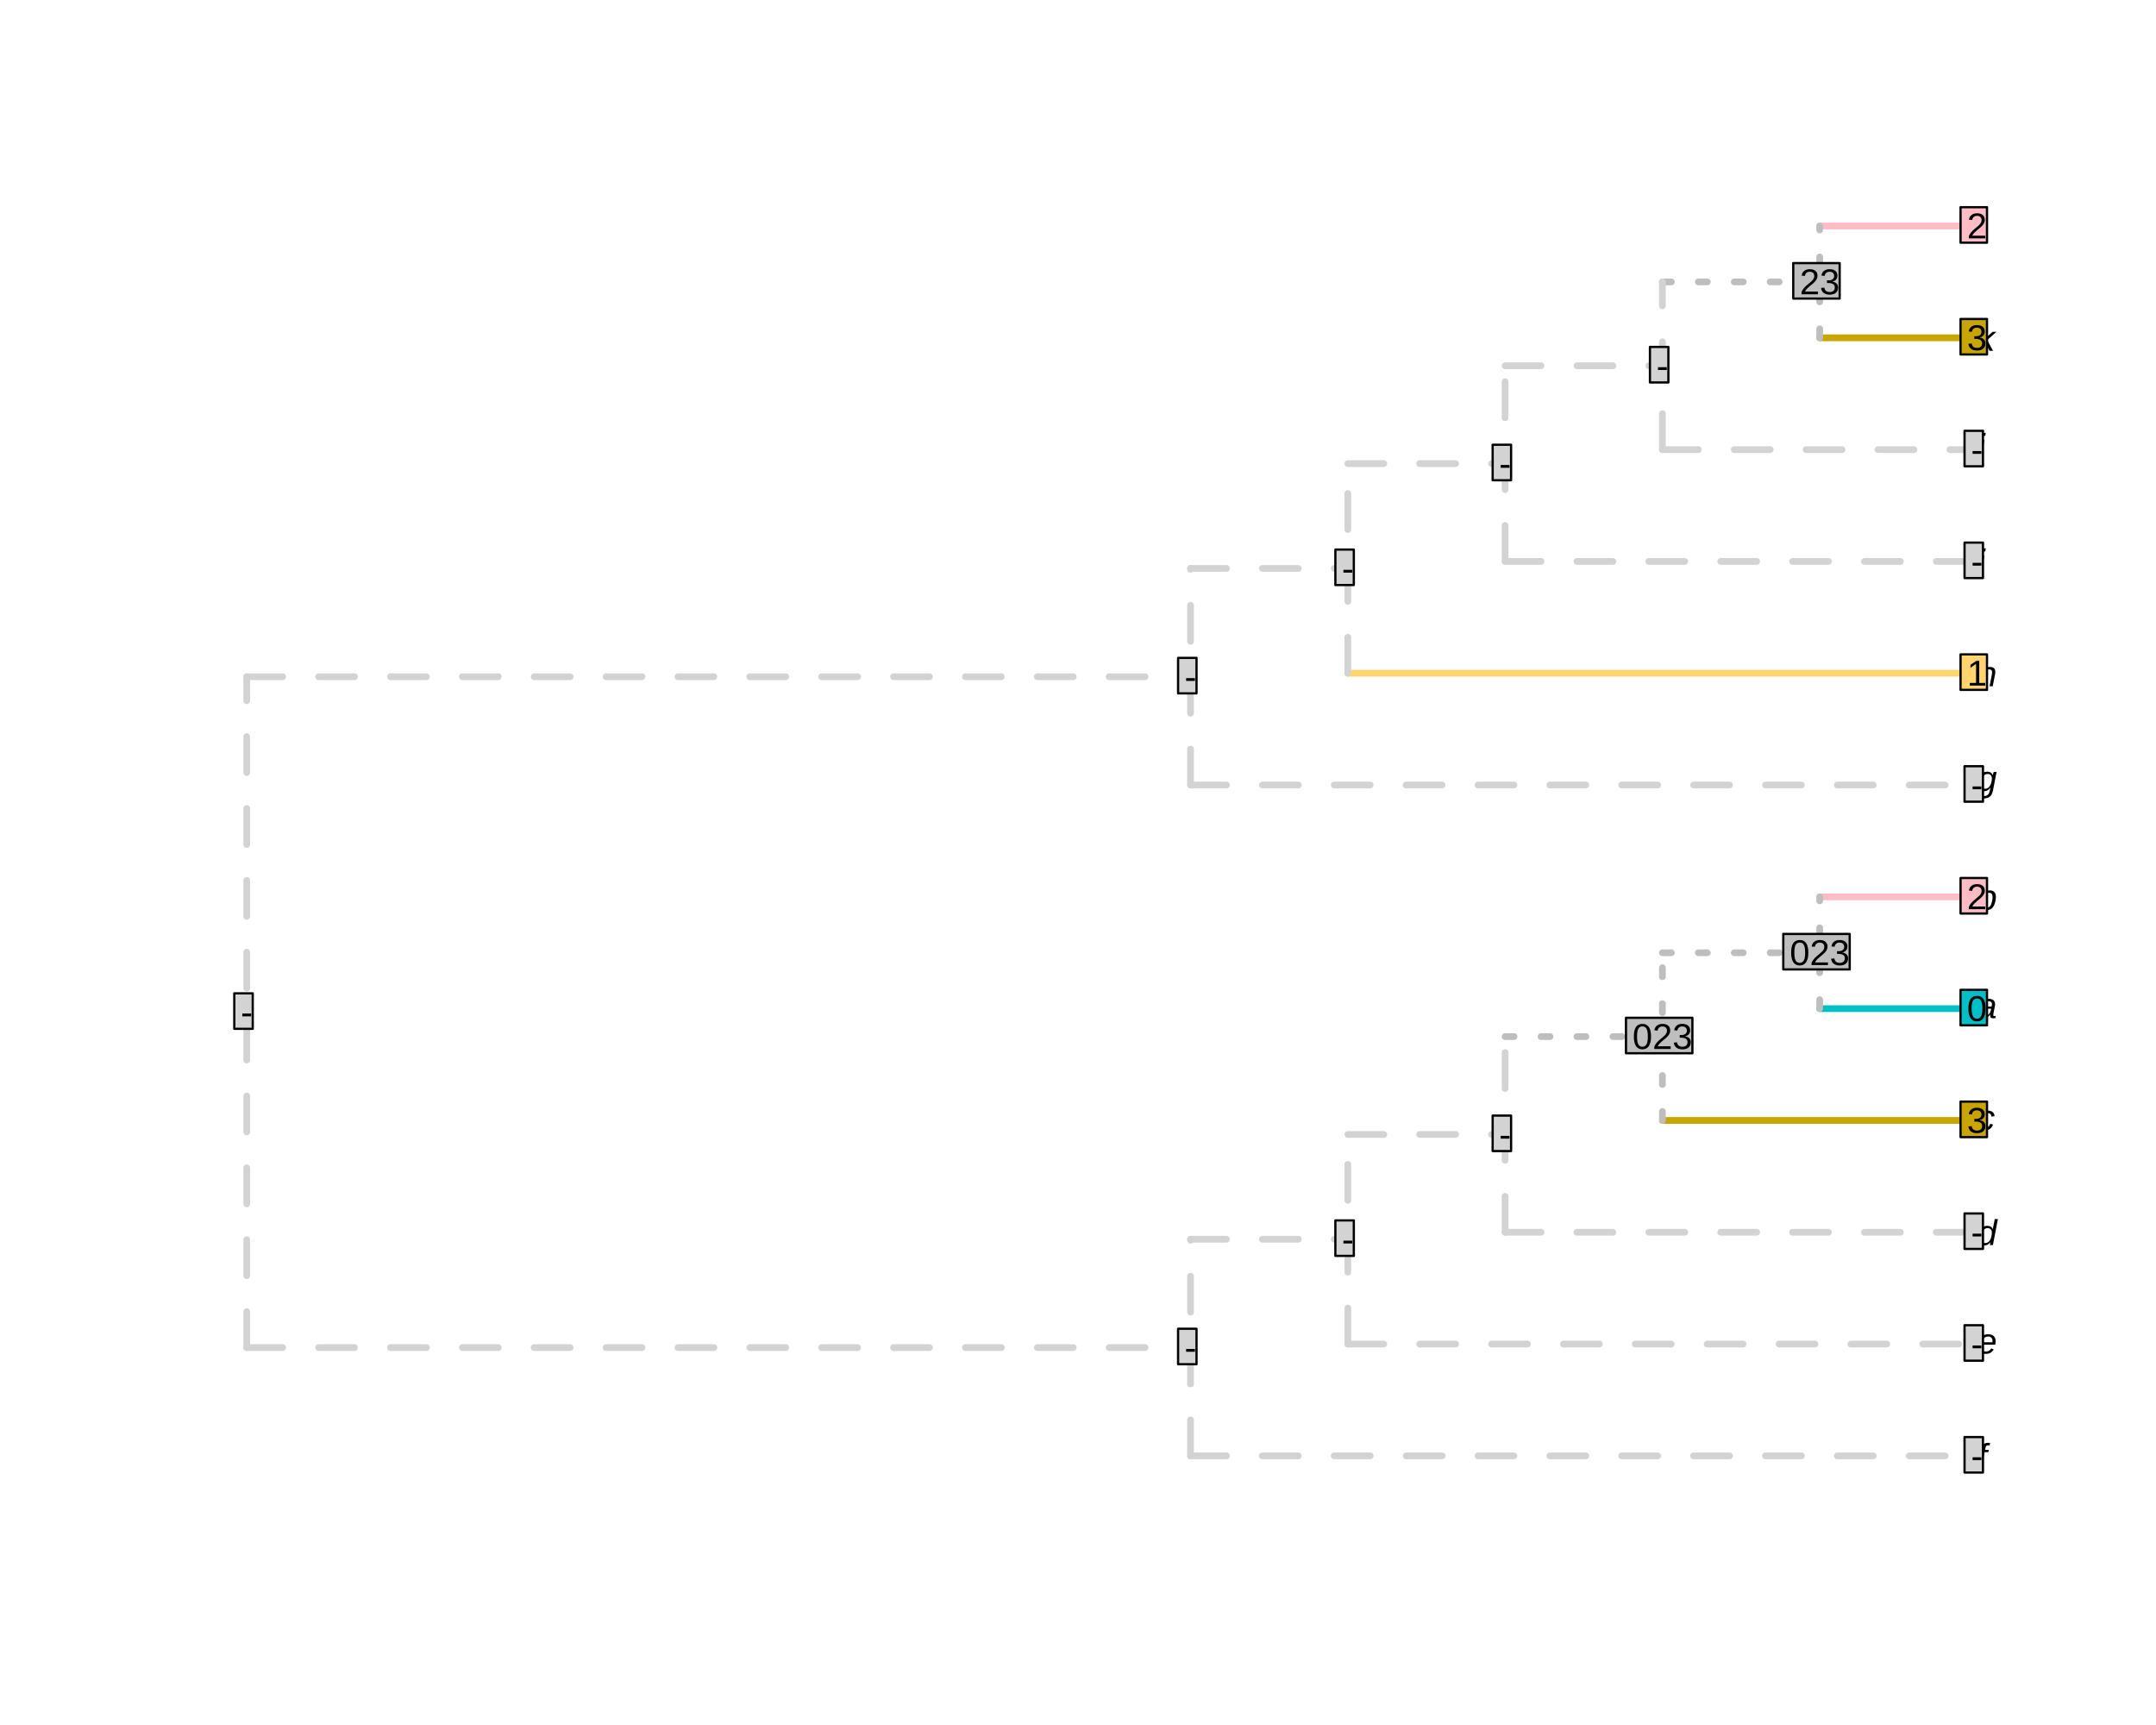
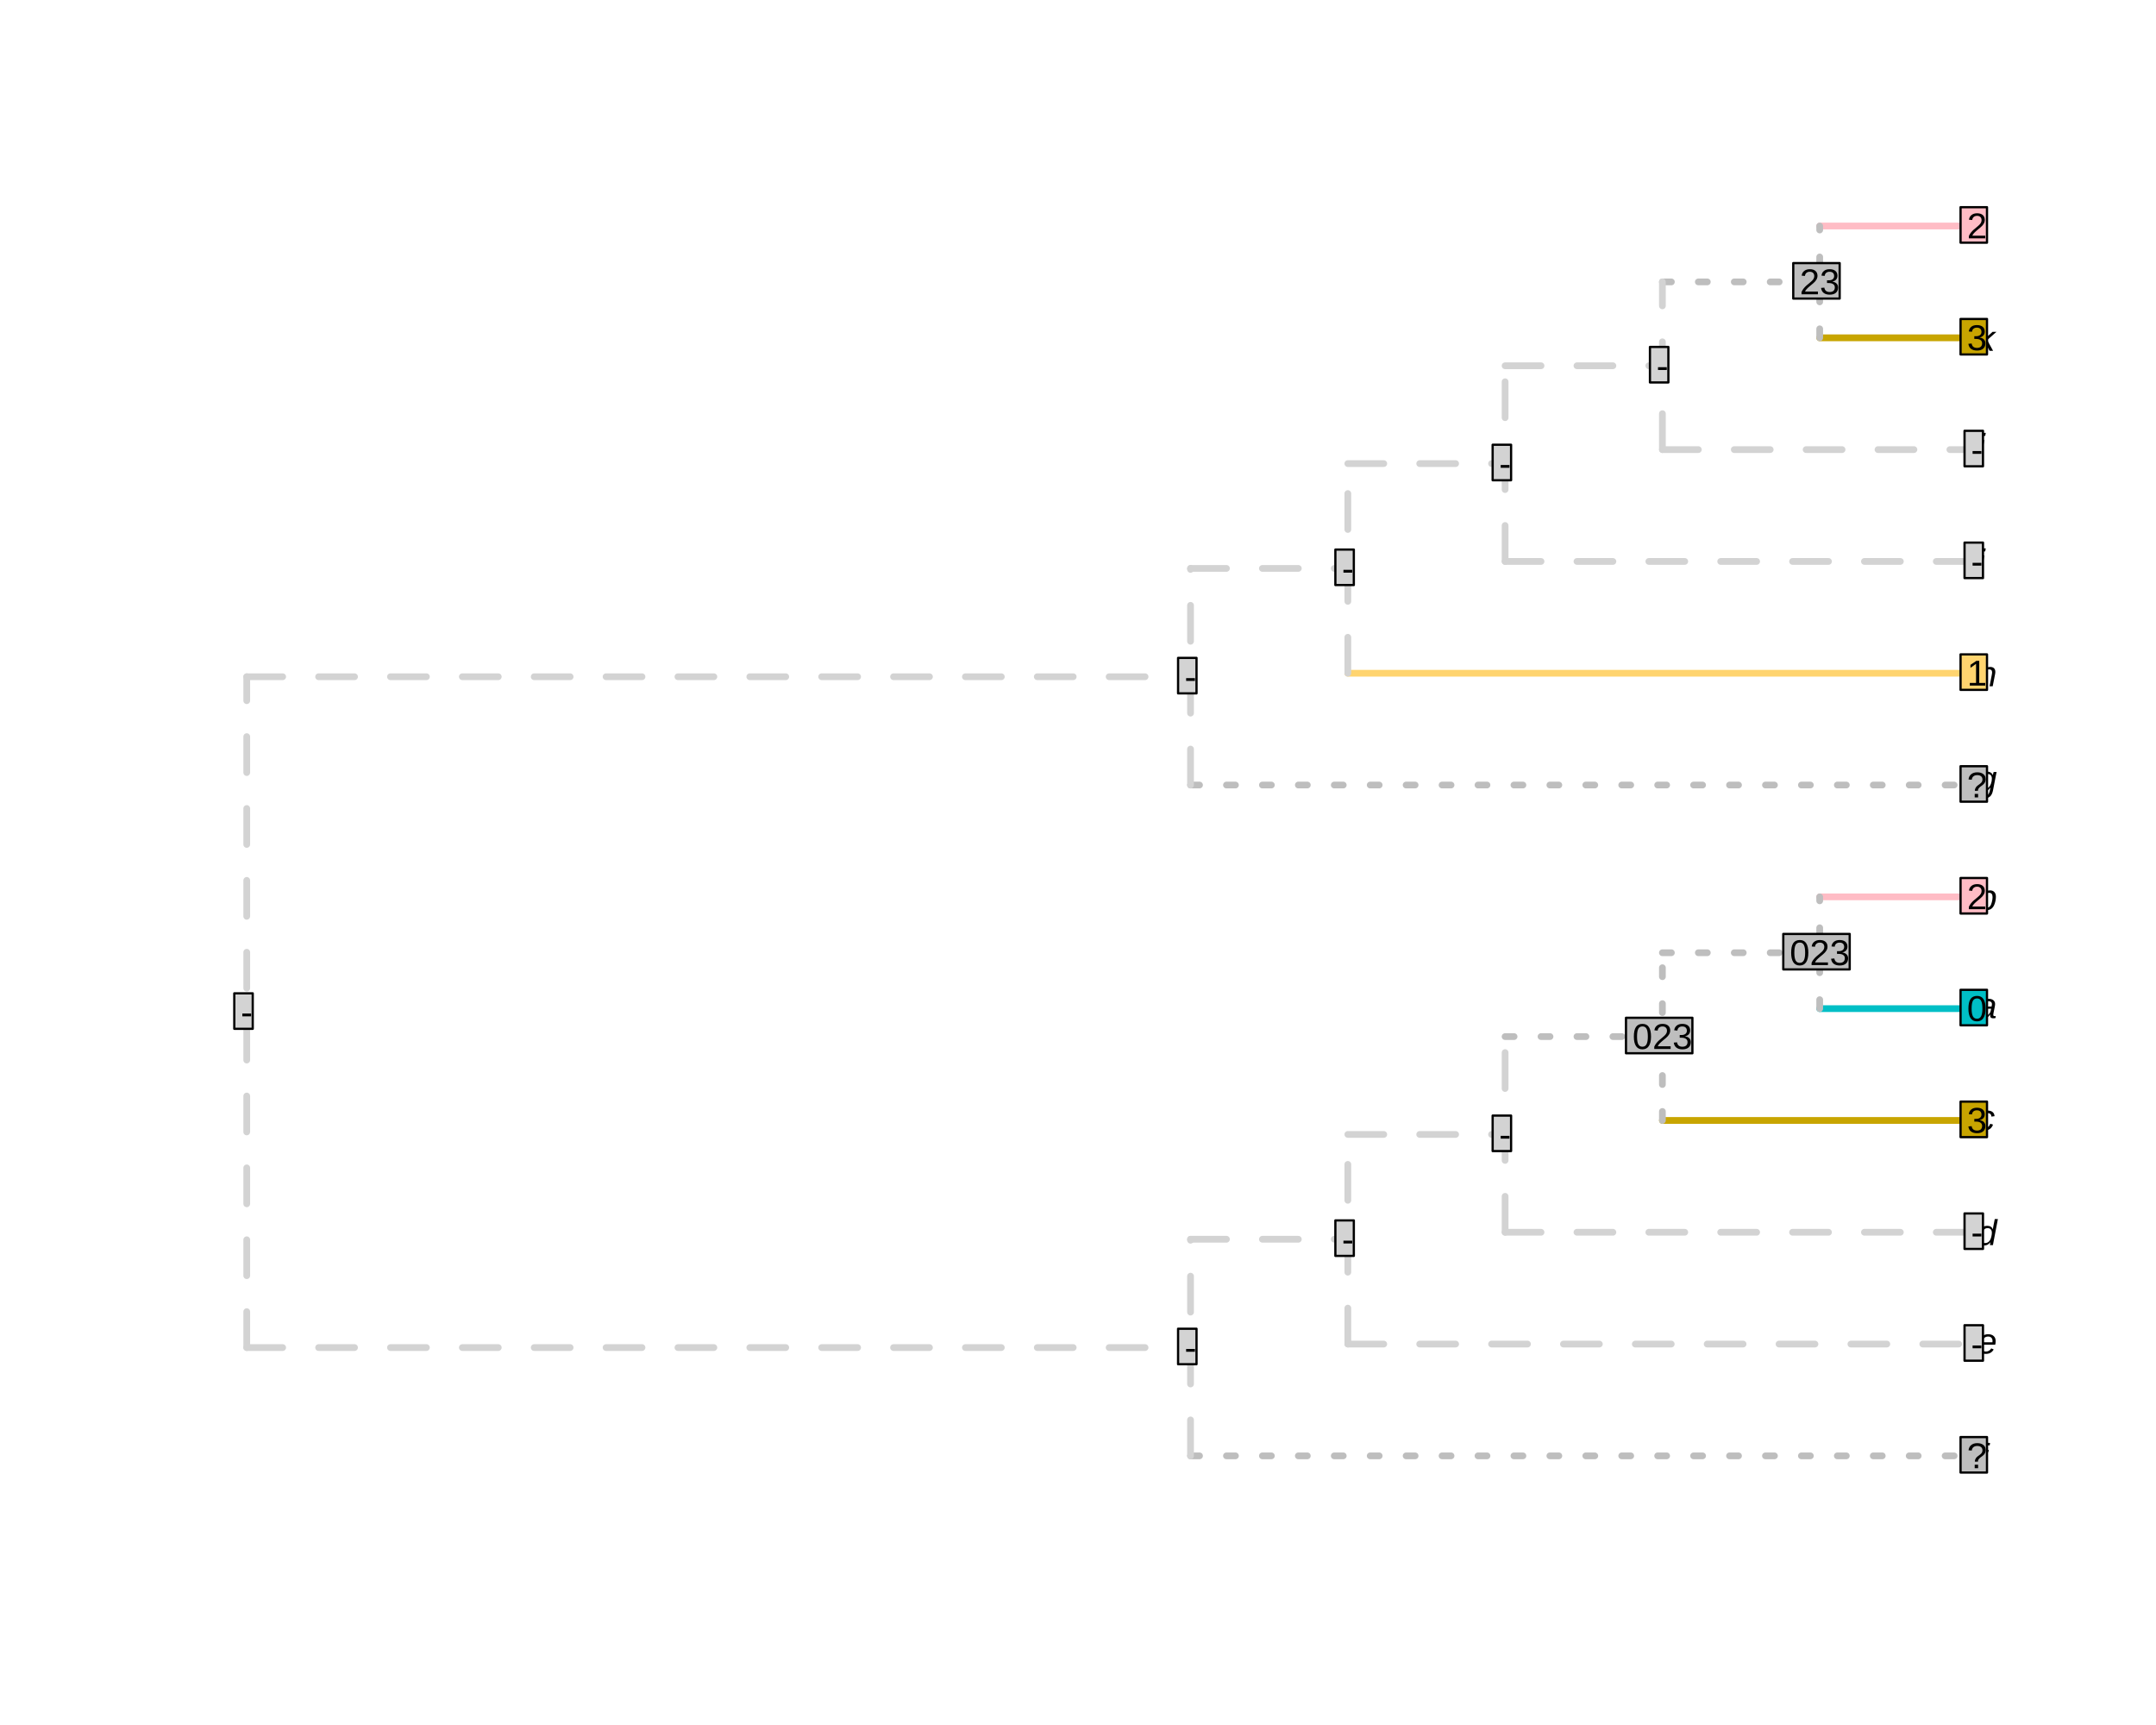
<svg xmlns="http://www.w3.org/2000/svg" viewBox="0 0 720.00 576.00">
  <defs>
    <style type="text/css">
    line, polyline, polygon, path, rect, circle {
      fill: none;
      stroke: #000000;
      stroke-linecap: round;
      stroke-linejoin: round;
      stroke-miterlimit: 10.00;
    }
  </style>
  </defs>
  <rect width="100%" height="100%" style="stroke: none; fill: #FFFFFF;" />
  <defs>
    <clipPath id="cpNTkuMDR8Njg5Ljc2fDUwMi41Nnw1OS4wNA==">
      <rect x="59.04" y="59.04" width="630.72" height="443.52" />
    </clipPath>
  </defs>
  <line x1="82.40" y1="449.97" x2="397.58" y2="449.97" style="stroke-width: 2.25; stroke: #D3D3D3; stroke-dasharray: 12.00,12.00;" clip-path="url(#cpNTkuMDR8Njg5Ljc2fDUwMi41Nnw1OS4wNA==)" />
-   <line x1="397.58" y1="486.13" x2="660.22" y2="486.13" style="stroke-width: 2.25; stroke: #D3D3D3; stroke-dasharray: 12.00,12.00;" clip-path="url(#cpNTkuMDR8Njg5Ljc2fDUwMi41Nnw1OS4wNA==)" />
+   <line x1="397.58" y1="486.13" x2="660.22" y2="486.13" style="stroke-width: 2.25; stroke: #BEBEBE; stroke-dasharray: 3.00,9.00;" clip-path="url(#cpNTkuMDR8Njg5Ljc2fDUwMi41Nnw1OS4wNA==)" />
  <line x1="397.58" y1="413.80" x2="450.11" y2="413.80" style="stroke-width: 2.25; stroke: #D3D3D3; stroke-dasharray: 12.00,12.00;" clip-path="url(#cpNTkuMDR8Njg5Ljc2fDUwMi41Nnw1OS4wNA==)" />
  <line x1="450.11" y1="448.80" x2="660.22" y2="448.80" style="stroke-width: 2.25; stroke: #D3D3D3; stroke-dasharray: 12.00,12.00;" clip-path="url(#cpNTkuMDR8Njg5Ljc2fDUwMi41Nnw1OS4wNA==)" />
  <line x1="450.11" y1="378.80" x2="502.63" y2="378.80" style="stroke-width: 2.25; stroke: #D3D3D3; stroke-dasharray: 12.00,12.00;" clip-path="url(#cpNTkuMDR8Njg5Ljc2fDUwMi41Nnw1OS4wNA==)" />
  <line x1="502.63" y1="411.47" x2="660.22" y2="411.47" style="stroke-width: 2.25; stroke: #D3D3D3; stroke-dasharray: 12.00,12.00;" clip-path="url(#cpNTkuMDR8Njg5Ljc2fDUwMi41Nnw1OS4wNA==)" />
  <line x1="502.63" y1="346.13" x2="555.16" y2="346.13" style="stroke-width: 2.25; stroke: #BEBEBE; stroke-dasharray: 3.00,9.00;" clip-path="url(#cpNTkuMDR8Njg5Ljc2fDUwMi41Nnw1OS4wNA==)" />
  <line x1="555.16" y1="374.13" x2="660.22" y2="374.13" style="stroke-width: 2.25; stroke: #C8A500;" clip-path="url(#cpNTkuMDR8Njg5Ljc2fDUwMi41Nnw1OS4wNA==)" />
  <line x1="555.16" y1="318.13" x2="607.69" y2="318.13" style="stroke-width: 2.25; stroke: #BEBEBE; stroke-dasharray: 3.00,9.00;" clip-path="url(#cpNTkuMDR8Njg5Ljc2fDUwMi41Nnw1OS4wNA==)" />
  <line x1="607.69" y1="336.80" x2="660.22" y2="336.80" style="stroke-width: 2.25; stroke: #00BFC6;" clip-path="url(#cpNTkuMDR8Njg5Ljc2fDUwMi41Nnw1OS4wNA==)" />
  <line x1="607.69" y1="299.47" x2="660.22" y2="299.47" style="stroke-width: 2.25; stroke: #FFBCC5;" clip-path="url(#cpNTkuMDR8Njg5Ljc2fDUwMi41Nnw1OS4wNA==)" />
  <line x1="82.40" y1="225.97" x2="397.58" y2="225.97" style="stroke-width: 2.25; stroke: #D3D3D3; stroke-dasharray: 12.00,12.00;" clip-path="url(#cpNTkuMDR8Njg5Ljc2fDUwMi41Nnw1OS4wNA==)" />
-   <line x1="397.58" y1="262.13" x2="660.22" y2="262.13" style="stroke-width: 2.25; stroke: #D3D3D3; stroke-dasharray: 12.00,12.00;" clip-path="url(#cpNTkuMDR8Njg5Ljc2fDUwMi41Nnw1OS4wNA==)" />
+   <line x1="397.58" y1="262.13" x2="660.22" y2="262.13" style="stroke-width: 2.25; stroke: #BEBEBE; stroke-dasharray: 3.00,9.00;" clip-path="url(#cpNTkuMDR8Njg5Ljc2fDUwMi41Nnw1OS4wNA==)" />
  <line x1="397.58" y1="189.80" x2="450.11" y2="189.80" style="stroke-width: 2.25; stroke: #D3D3D3; stroke-dasharray: 12.00,12.00;" clip-path="url(#cpNTkuMDR8Njg5Ljc2fDUwMi41Nnw1OS4wNA==)" />
  <line x1="450.11" y1="224.80" x2="660.22" y2="224.80" style="stroke-width: 2.25; stroke: #FFD46F;" clip-path="url(#cpNTkuMDR8Njg5Ljc2fDUwMi41Nnw1OS4wNA==)" />
  <line x1="450.11" y1="154.80" x2="502.63" y2="154.80" style="stroke-width: 2.25; stroke: #D3D3D3; stroke-dasharray: 12.00,12.00;" clip-path="url(#cpNTkuMDR8Njg5Ljc2fDUwMi41Nnw1OS4wNA==)" />
  <line x1="502.63" y1="187.47" x2="660.22" y2="187.47" style="stroke-width: 2.25; stroke: #D3D3D3; stroke-dasharray: 12.00,12.00;" clip-path="url(#cpNTkuMDR8Njg5Ljc2fDUwMi41Nnw1OS4wNA==)" />
  <line x1="502.63" y1="122.13" x2="555.16" y2="122.13" style="stroke-width: 2.25; stroke: #D3D3D3; stroke-dasharray: 12.00,12.00;" clip-path="url(#cpNTkuMDR8Njg5Ljc2fDUwMi41Nnw1OS4wNA==)" />
  <line x1="555.16" y1="150.13" x2="660.22" y2="150.13" style="stroke-width: 2.25; stroke: #D3D3D3; stroke-dasharray: 12.00,12.00;" clip-path="url(#cpNTkuMDR8Njg5Ljc2fDUwMi41Nnw1OS4wNA==)" />
  <line x1="555.16" y1="94.13" x2="607.69" y2="94.13" style="stroke-width: 2.25; stroke: #BEBEBE; stroke-dasharray: 3.00,9.00;" clip-path="url(#cpNTkuMDR8Njg5Ljc2fDUwMi41Nnw1OS4wNA==)" />
  <line x1="607.69" y1="112.80" x2="660.22" y2="112.80" style="stroke-width: 2.25; stroke: #C8A500;" clip-path="url(#cpNTkuMDR8Njg5Ljc2fDUwMi41Nnw1OS4wNA==)" />
  <line x1="607.69" y1="75.47" x2="660.22" y2="75.47" style="stroke-width: 2.25; stroke: #FFBCC5;" clip-path="url(#cpNTkuMDR8Njg5Ljc2fDUwMi41Nnw1OS4wNA==)" />
  <line x1="82.40" y1="449.97" x2="82.40" y2="225.97" style="stroke-width: 2.25; stroke: #D3D3D3; stroke-dasharray: 12.00,12.00;" clip-path="url(#cpNTkuMDR8Njg5Ljc2fDUwMi41Nnw1OS4wNA==)" />
  <line x1="397.58" y1="486.13" x2="397.58" y2="413.80" style="stroke-width: 2.25; stroke: #D3D3D3; stroke-dasharray: 12.00,12.00;" clip-path="url(#cpNTkuMDR8Njg5Ljc2fDUwMi41Nnw1OS4wNA==)" />
  <line x1="450.11" y1="448.80" x2="450.11" y2="378.80" style="stroke-width: 2.25; stroke: #D3D3D3; stroke-dasharray: 12.00,12.00;" clip-path="url(#cpNTkuMDR8Njg5Ljc2fDUwMi41Nnw1OS4wNA==)" />
  <line x1="502.63" y1="411.47" x2="502.63" y2="346.13" style="stroke-width: 2.25; stroke: #D3D3D3; stroke-dasharray: 12.00,12.00;" clip-path="url(#cpNTkuMDR8Njg5Ljc2fDUwMi41Nnw1OS4wNA==)" />
  <line x1="555.16" y1="374.13" x2="555.16" y2="318.13" style="stroke-width: 2.25; stroke: #BEBEBE; stroke-dasharray: 3.00,9.00;" clip-path="url(#cpNTkuMDR8Njg5Ljc2fDUwMi41Nnw1OS4wNA==)" />
  <line x1="607.69" y1="336.80" x2="607.69" y2="299.47" style="stroke-width: 2.25; stroke: #BEBEBE; stroke-dasharray: 3.00,9.00;" clip-path="url(#cpNTkuMDR8Njg5Ljc2fDUwMi41Nnw1OS4wNA==)" />
  <line x1="397.58" y1="262.13" x2="397.58" y2="189.80" style="stroke-width: 2.25; stroke: #D3D3D3; stroke-dasharray: 12.00,12.00;" clip-path="url(#cpNTkuMDR8Njg5Ljc2fDUwMi41Nnw1OS4wNA==)" />
  <line x1="450.11" y1="224.80" x2="450.11" y2="154.80" style="stroke-width: 2.25; stroke: #D3D3D3; stroke-dasharray: 12.00,12.00;" clip-path="url(#cpNTkuMDR8Njg5Ljc2fDUwMi41Nnw1OS4wNA==)" />
  <line x1="502.63" y1="187.47" x2="502.63" y2="122.13" style="stroke-width: 2.25; stroke: #D3D3D3; stroke-dasharray: 12.00,12.00;" clip-path="url(#cpNTkuMDR8Njg5Ljc2fDUwMi41Nnw1OS4wNA==)" />
  <line x1="555.16" y1="150.13" x2="555.16" y2="94.13" style="stroke-width: 2.25; stroke: #D3D3D3; stroke-dasharray: 12.00,12.00;" clip-path="url(#cpNTkuMDR8Njg5Ljc2fDUwMi41Nnw1OS4wNA==)" />
  <line x1="607.69" y1="112.80" x2="607.69" y2="75.47" style="stroke-width: 2.25; stroke: #BEBEBE; stroke-dasharray: 3.00,9.00;" clip-path="url(#cpNTkuMDR8Njg5Ljc2fDUwMi41Nnw1OS4wNA==)" />
  <g clip-path="url(#cpNTkuMDR8Njg5Ljc2fDUwMi41Nnw1OS4wNA==)">
    <text x="660.22" y="339.96" style="font-size: 12.00px; font-style: italic; font-family: Liberation Sans;" textLength="6.67px" lengthAdjust="spacingAndGlyphs">a</text>
  </g>
  <g clip-path="url(#cpNTkuMDR8Njg5Ljc2fDUwMi41Nnw1OS4wNA==)">
    <text x="660.22" y="303.76" style="font-size: 12.00px; font-style: italic; font-family: Liberation Sans;" textLength="6.67px" lengthAdjust="spacingAndGlyphs">b</text>
  </g>
  <g clip-path="url(#cpNTkuMDR8Njg5Ljc2fDUwMi41Nnw1OS4wNA==)">
    <text x="660.22" y="377.30" style="font-size: 12.00px; font-style: italic; font-family: Liberation Sans;" textLength="6.00px" lengthAdjust="spacingAndGlyphs">c</text>
  </g>
  <g clip-path="url(#cpNTkuMDR8Njg5Ljc2fDUwMi41Nnw1OS4wNA==)">
    <text x="660.22" y="415.76" style="font-size: 12.00px; font-style: italic; font-family: Liberation Sans;" textLength="6.67px" lengthAdjust="spacingAndGlyphs">d</text>
  </g>
  <g clip-path="url(#cpNTkuMDR8Njg5Ljc2fDUwMi41Nnw1OS4wNA==)">
    <text x="660.22" y="451.96" style="font-size: 12.00px; font-style: italic; font-family: Liberation Sans;" textLength="6.67px" lengthAdjust="spacingAndGlyphs">e</text>
  </g>
  <g clip-path="url(#cpNTkuMDR8Njg5Ljc2fDUwMi41Nnw1OS4wNA==)">
    <text x="660.22" y="490.48" style="font-size: 12.00px; font-style: italic; font-family: Liberation Sans;" textLength="3.33px" lengthAdjust="spacingAndGlyphs">f</text>
  </g>
  <g clip-path="url(#cpNTkuMDR8Njg5Ljc2fDUwMi41Nnw1OS4wNA==)">
    <text x="660.22" y="264.12" style="font-size: 12.00px; font-style: italic; font-family: Liberation Sans;" textLength="6.67px" lengthAdjust="spacingAndGlyphs">g</text>
  </g>
  <g clip-path="url(#cpNTkuMDR8Njg5Ljc2fDUwMi41Nnw1OS4wNA==)">
    <text x="660.22" y="229.15" style="font-size: 12.00px; font-style: italic; font-family: Liberation Sans;" textLength="6.67px" lengthAdjust="spacingAndGlyphs">h</text>
  </g>
  <g clip-path="url(#cpNTkuMDR8Njg5Ljc2fDUwMi41Nnw1OS4wNA==)">
    <text x="660.22" y="191.82" style="font-size: 12.00px; font-style: italic; font-family: Liberation Sans;" textLength="2.67px" lengthAdjust="spacingAndGlyphs">i</text>
  </g>
  <g clip-path="url(#cpNTkuMDR8Njg5Ljc2fDUwMi41Nnw1OS4wNA==)">
    <text x="660.22" y="153.24" style="font-size: 12.00px; font-style: italic; font-family: Liberation Sans;" textLength="2.67px" lengthAdjust="spacingAndGlyphs">j</text>
  </g>
  <g clip-path="url(#cpNTkuMDR8Njg5Ljc2fDUwMi41Nnw1OS4wNA==)">
    <text x="660.22" y="117.15" style="font-size: 12.00px; font-style: italic; font-family: Liberation Sans;" textLength="6.00px" lengthAdjust="spacingAndGlyphs">k</text>
  </g>
  <g clip-path="url(#cpNTkuMDR8Njg5Ljc2fDUwMi41Nnw1OS4wNA==)">
    <text x="660.22" y="79.82" style="font-size: 12.00px; font-style: italic; font-family: Liberation Sans;" textLength="2.67px" lengthAdjust="spacingAndGlyphs">l</text>
  </g>
  <rect x="654.73" y="330.51" width="8.83" height="11.85" style="stroke-width: 0.75; fill: #00BFC6;" clip-path="url(#cpNTkuMDR8Njg5Ljc2fDUwMi41Nnw1OS4wNA==)" />
  <rect x="654.73" y="293.18" width="8.83" height="11.85" style="stroke-width: 0.75; fill: #FFBCC5;" clip-path="url(#cpNTkuMDR8Njg5Ljc2fDUwMi41Nnw1OS4wNA==)" />
  <rect x="654.73" y="367.85" width="8.83" height="11.85" style="stroke-width: 0.75; fill: #C8A500;" clip-path="url(#cpNTkuMDR8Njg5Ljc2fDUwMi41Nnw1OS4wNA==)" />
  <rect x="656.06" y="405.18" width="6.16" height="11.85" style="stroke-width: 0.75; fill: #D3D3D3;" clip-path="url(#cpNTkuMDR8Njg5Ljc2fDUwMi41Nnw1OS4wNA==)" />
  <rect x="656.06" y="442.51" width="6.16" height="11.85" style="stroke-width: 0.75; fill: #D3D3D3;" clip-path="url(#cpNTkuMDR8Njg5Ljc2fDUwMi41Nnw1OS4wNA==)" />
-   <rect x="656.06" y="479.85" width="6.16" height="11.85" style="stroke-width: 0.75; fill: #D3D3D3;" clip-path="url(#cpNTkuMDR8Njg5Ljc2fDUwMi41Nnw1OS4wNA==)" />
-   <rect x="656.06" y="255.85" width="6.16" height="11.85" style="stroke-width: 0.75; fill: #D3D3D3;" clip-path="url(#cpNTkuMDR8Njg5Ljc2fDUwMi41Nnw1OS4wNA==)" />
+   <rect x="654.73" y="479.85" width="8.83" height="11.85" style="stroke-width: 0.75; fill: #BEBEBE;" clip-path="url(#cpNTkuMDR8Njg5Ljc2fDUwMi41Nnw1OS4wNA==)" />
+   <rect x="654.73" y="255.85" width="8.83" height="11.85" style="stroke-width: 0.75; fill: #BEBEBE;" clip-path="url(#cpNTkuMDR8Njg5Ljc2fDUwMi41Nnw1OS4wNA==)" />
  <rect x="654.73" y="218.51" width="8.83" height="11.85" style="stroke-width: 0.75; fill: #FFD46F;" clip-path="url(#cpNTkuMDR8Njg5Ljc2fDUwMi41Nnw1OS4wNA==)" />
  <rect x="656.06" y="181.18" width="6.16" height="11.85" style="stroke-width: 0.75; fill: #D3D3D3;" clip-path="url(#cpNTkuMDR8Njg5Ljc2fDUwMi41Nnw1OS4wNA==)" />
  <rect x="656.06" y="143.85" width="6.16" height="11.85" style="stroke-width: 0.75; fill: #D3D3D3;" clip-path="url(#cpNTkuMDR8Njg5Ljc2fDUwMi41Nnw1OS4wNA==)" />
  <rect x="654.73" y="106.51" width="8.83" height="11.85" style="stroke-width: 0.75; fill: #C8A500;" clip-path="url(#cpNTkuMDR8Njg5Ljc2fDUwMi41Nnw1OS4wNA==)" />
  <rect x="654.73" y="69.18" width="8.83" height="11.85" style="stroke-width: 0.75; fill: #FFBCC5;" clip-path="url(#cpNTkuMDR8Njg5Ljc2fDUwMi41Nnw1OS4wNA==)" />
  <rect x="78.24" y="331.68" width="6.16" height="11.85" style="stroke-width: 0.75; fill: #D3D3D3;" clip-path="url(#cpNTkuMDR8Njg5Ljc2fDUwMi41Nnw1OS4wNA==)" />
  <rect x="393.42" y="443.68" width="6.16" height="11.85" style="stroke-width: 0.75; fill: #D3D3D3;" clip-path="url(#cpNTkuMDR8Njg5Ljc2fDUwMi41Nnw1OS4wNA==)" />
  <rect x="445.95" y="407.51" width="6.16" height="11.85" style="stroke-width: 0.75; fill: #D3D3D3;" clip-path="url(#cpNTkuMDR8Njg5Ljc2fDUwMi41Nnw1OS4wNA==)" />
  <rect x="498.47" y="372.51" width="6.16" height="11.85" style="stroke-width: 0.75; fill: #D3D3D3;" clip-path="url(#cpNTkuMDR8Njg5Ljc2fDUwMi41Nnw1OS4wNA==)" />
  <rect x="543.00" y="339.85" width="22.18" height="11.85" style="stroke-width: 0.75; fill: #BEBEBE;" clip-path="url(#cpNTkuMDR8Njg5Ljc2fDUwMi41Nnw1OS4wNA==)" />
  <rect x="595.53" y="311.85" width="22.18" height="11.85" style="stroke-width: 0.75; fill: #BEBEBE;" clip-path="url(#cpNTkuMDR8Njg5Ljc2fDUwMi41Nnw1OS4wNA==)" />
  <rect x="393.42" y="219.68" width="6.16" height="11.85" style="stroke-width: 0.75; fill: #D3D3D3;" clip-path="url(#cpNTkuMDR8Njg5Ljc2fDUwMi41Nnw1OS4wNA==)" />
  <rect x="445.95" y="183.51" width="6.16" height="11.85" style="stroke-width: 0.75; fill: #D3D3D3;" clip-path="url(#cpNTkuMDR8Njg5Ljc2fDUwMi41Nnw1OS4wNA==)" />
  <rect x="498.47" y="148.51" width="6.16" height="11.85" style="stroke-width: 0.75; fill: #D3D3D3;" clip-path="url(#cpNTkuMDR8Njg5Ljc2fDUwMi41Nnw1OS4wNA==)" />
  <rect x="551.00" y="115.85" width="6.16" height="11.85" style="stroke-width: 0.75; fill: #D3D3D3;" clip-path="url(#cpNTkuMDR8Njg5Ljc2fDUwMi41Nnw1OS4wNA==)" />
  <rect x="598.86" y="87.85" width="15.50" height="11.85" style="stroke-width: 0.75; fill: #BEBEBE;" clip-path="url(#cpNTkuMDR8Njg5Ljc2fDUwMi41Nnw1OS4wNA==)" />
  <g clip-path="url(#cpNTkuMDR8Njg5Ljc2fDUwMi41Nnw1OS4wNA==)">
    <text x="656.89" y="340.92" style="font-size: 12.00px; font-family: Liberation Sans;" textLength="6.67px" lengthAdjust="spacingAndGlyphs">0</text>
  </g>
  <g clip-path="url(#cpNTkuMDR8Njg5Ljc2fDUwMi41Nnw1OS4wNA==)">
    <text x="656.89" y="303.59" style="font-size: 12.00px; font-family: Liberation Sans;" textLength="6.67px" lengthAdjust="spacingAndGlyphs">2</text>
  </g>
  <g clip-path="url(#cpNTkuMDR8Njg5Ljc2fDUwMi41Nnw1OS4wNA==)">
    <text x="656.89" y="378.26" style="font-size: 12.00px; font-family: Liberation Sans;" textLength="6.67px" lengthAdjust="spacingAndGlyphs">3</text>
  </g>
  <g clip-path="url(#cpNTkuMDR8Njg5Ljc2fDUwMi41Nnw1OS4wNA==)">
    <text x="658.22" y="415.59" style="font-size: 12.00px; font-family: Liberation Sans;" textLength="4.00px" lengthAdjust="spacingAndGlyphs">-</text>
  </g>
  <g clip-path="url(#cpNTkuMDR8Njg5Ljc2fDUwMi41Nnw1OS4wNA==)">
    <text x="658.22" y="452.93" style="font-size: 12.00px; font-family: Liberation Sans;" textLength="4.00px" lengthAdjust="spacingAndGlyphs">-</text>
  </g>
  <g clip-path="url(#cpNTkuMDR8Njg5Ljc2fDUwMi41Nnw1OS4wNA==)">
-     <text x="658.22" y="490.26" style="font-size: 12.00px; font-family: Liberation Sans;" textLength="4.00px" lengthAdjust="spacingAndGlyphs">-</text>
+     <text x="656.89" y="490.26" style="font-size: 12.00px; font-family: Liberation Sans;" textLength="6.67px" lengthAdjust="spacingAndGlyphs">?</text>
  </g>
  <g clip-path="url(#cpNTkuMDR8Njg5Ljc2fDUwMi41Nnw1OS4wNA==)">
-     <text x="658.22" y="266.26" style="font-size: 12.00px; font-family: Liberation Sans;" textLength="4.00px" lengthAdjust="spacingAndGlyphs">-</text>
+     <text x="656.89" y="266.26" style="font-size: 12.00px; font-family: Liberation Sans;" textLength="6.67px" lengthAdjust="spacingAndGlyphs">?</text>
  </g>
  <g clip-path="url(#cpNTkuMDR8Njg5Ljc2fDUwMi41Nnw1OS4wNA==)">
    <text x="656.89" y="228.92" style="font-size: 12.00px; font-family: Liberation Sans;" textLength="6.67px" lengthAdjust="spacingAndGlyphs">1</text>
  </g>
  <g clip-path="url(#cpNTkuMDR8Njg5Ljc2fDUwMi41Nnw1OS4wNA==)">
    <text x="658.22" y="191.59" style="font-size: 12.00px; font-family: Liberation Sans;" textLength="4.00px" lengthAdjust="spacingAndGlyphs">-</text>
  </g>
  <g clip-path="url(#cpNTkuMDR8Njg5Ljc2fDUwMi41Nnw1OS4wNA==)">
    <text x="658.22" y="154.26" style="font-size: 12.00px; font-family: Liberation Sans;" textLength="4.00px" lengthAdjust="spacingAndGlyphs">-</text>
  </g>
  <g clip-path="url(#cpNTkuMDR8Njg5Ljc2fDUwMi41Nnw1OS4wNA==)">
    <text x="656.89" y="116.92" style="font-size: 12.00px; font-family: Liberation Sans;" textLength="6.67px" lengthAdjust="spacingAndGlyphs">3</text>
  </g>
  <g clip-path="url(#cpNTkuMDR8Njg5Ljc2fDUwMi41Nnw1OS4wNA==)">
    <text x="656.89" y="79.59" style="font-size: 12.00px; font-family: Liberation Sans;" textLength="6.67px" lengthAdjust="spacingAndGlyphs">2</text>
  </g>
  <g clip-path="url(#cpNTkuMDR8Njg5Ljc2fDUwMi41Nnw1OS4wNA==)">
    <text x="80.40" y="342.09" style="font-size: 12.00px; font-family: Liberation Sans;" textLength="4.00px" lengthAdjust="spacingAndGlyphs">-</text>
  </g>
  <g clip-path="url(#cpNTkuMDR8Njg5Ljc2fDUwMi41Nnw1OS4wNA==)">
    <text x="395.58" y="454.09" style="font-size: 12.00px; font-family: Liberation Sans;" textLength="4.00px" lengthAdjust="spacingAndGlyphs">-</text>
  </g>
  <g clip-path="url(#cpNTkuMDR8Njg5Ljc2fDUwMi41Nnw1OS4wNA==)">
    <text x="448.11" y="417.93" style="font-size: 12.00px; font-family: Liberation Sans;" textLength="4.00px" lengthAdjust="spacingAndGlyphs">-</text>
  </g>
  <g clip-path="url(#cpNTkuMDR8Njg5Ljc2fDUwMi41Nnw1OS4wNA==)">
    <text x="500.63" y="382.93" style="font-size: 12.00px; font-family: Liberation Sans;" textLength="4.00px" lengthAdjust="spacingAndGlyphs">-</text>
  </g>
  <g clip-path="url(#cpNTkuMDR8Njg5Ljc2fDUwMi41Nnw1OS4wNA==)">
    <text x="545.16" y="350.26" style="font-size: 12.00px; font-family: Liberation Sans;" textLength="20.02px" lengthAdjust="spacingAndGlyphs">023</text>
  </g>
  <g clip-path="url(#cpNTkuMDR8Njg5Ljc2fDUwMi41Nnw1OS4wNA==)">
    <text x="597.69" y="322.26" style="font-size: 12.00px; font-family: Liberation Sans;" textLength="20.02px" lengthAdjust="spacingAndGlyphs">023</text>
  </g>
  <g clip-path="url(#cpNTkuMDR8Njg5Ljc2fDUwMi41Nnw1OS4wNA==)">
    <text x="395.58" y="230.09" style="font-size: 12.00px; font-family: Liberation Sans;" textLength="4.00px" lengthAdjust="spacingAndGlyphs">-</text>
  </g>
  <g clip-path="url(#cpNTkuMDR8Njg5Ljc2fDUwMi41Nnw1OS4wNA==)">
    <text x="448.11" y="193.93" style="font-size: 12.00px; font-family: Liberation Sans;" textLength="4.00px" lengthAdjust="spacingAndGlyphs">-</text>
  </g>
  <g clip-path="url(#cpNTkuMDR8Njg5Ljc2fDUwMi41Nnw1OS4wNA==)">
    <text x="500.63" y="158.92" style="font-size: 12.00px; font-family: Liberation Sans;" textLength="4.00px" lengthAdjust="spacingAndGlyphs">-</text>
  </g>
  <g clip-path="url(#cpNTkuMDR8Njg5Ljc2fDUwMi41Nnw1OS4wNA==)">
    <text x="553.16" y="126.26" style="font-size: 12.00px; font-family: Liberation Sans;" textLength="4.00px" lengthAdjust="spacingAndGlyphs">-</text>
  </g>
  <g clip-path="url(#cpNTkuMDR8Njg5Ljc2fDUwMi41Nnw1OS4wNA==)">
    <text x="601.02" y="98.26" style="font-size: 12.00px; font-family: Liberation Sans;" textLength="13.34px" lengthAdjust="spacingAndGlyphs">23</text>
  </g>
</svg>
